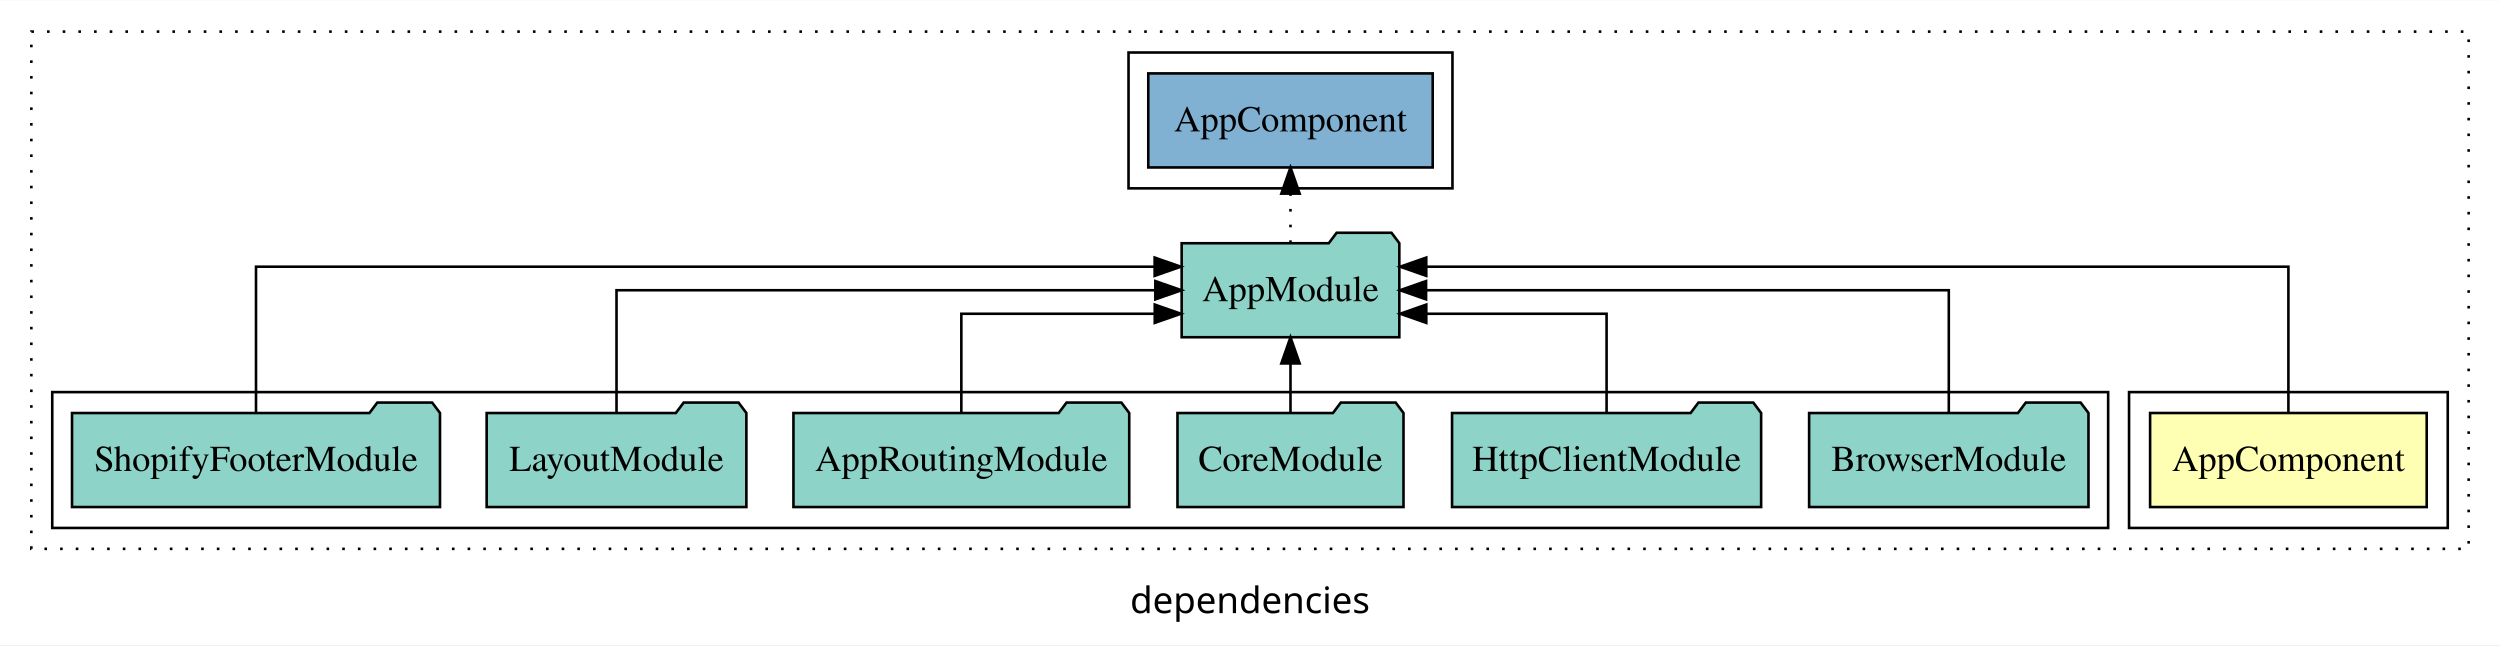
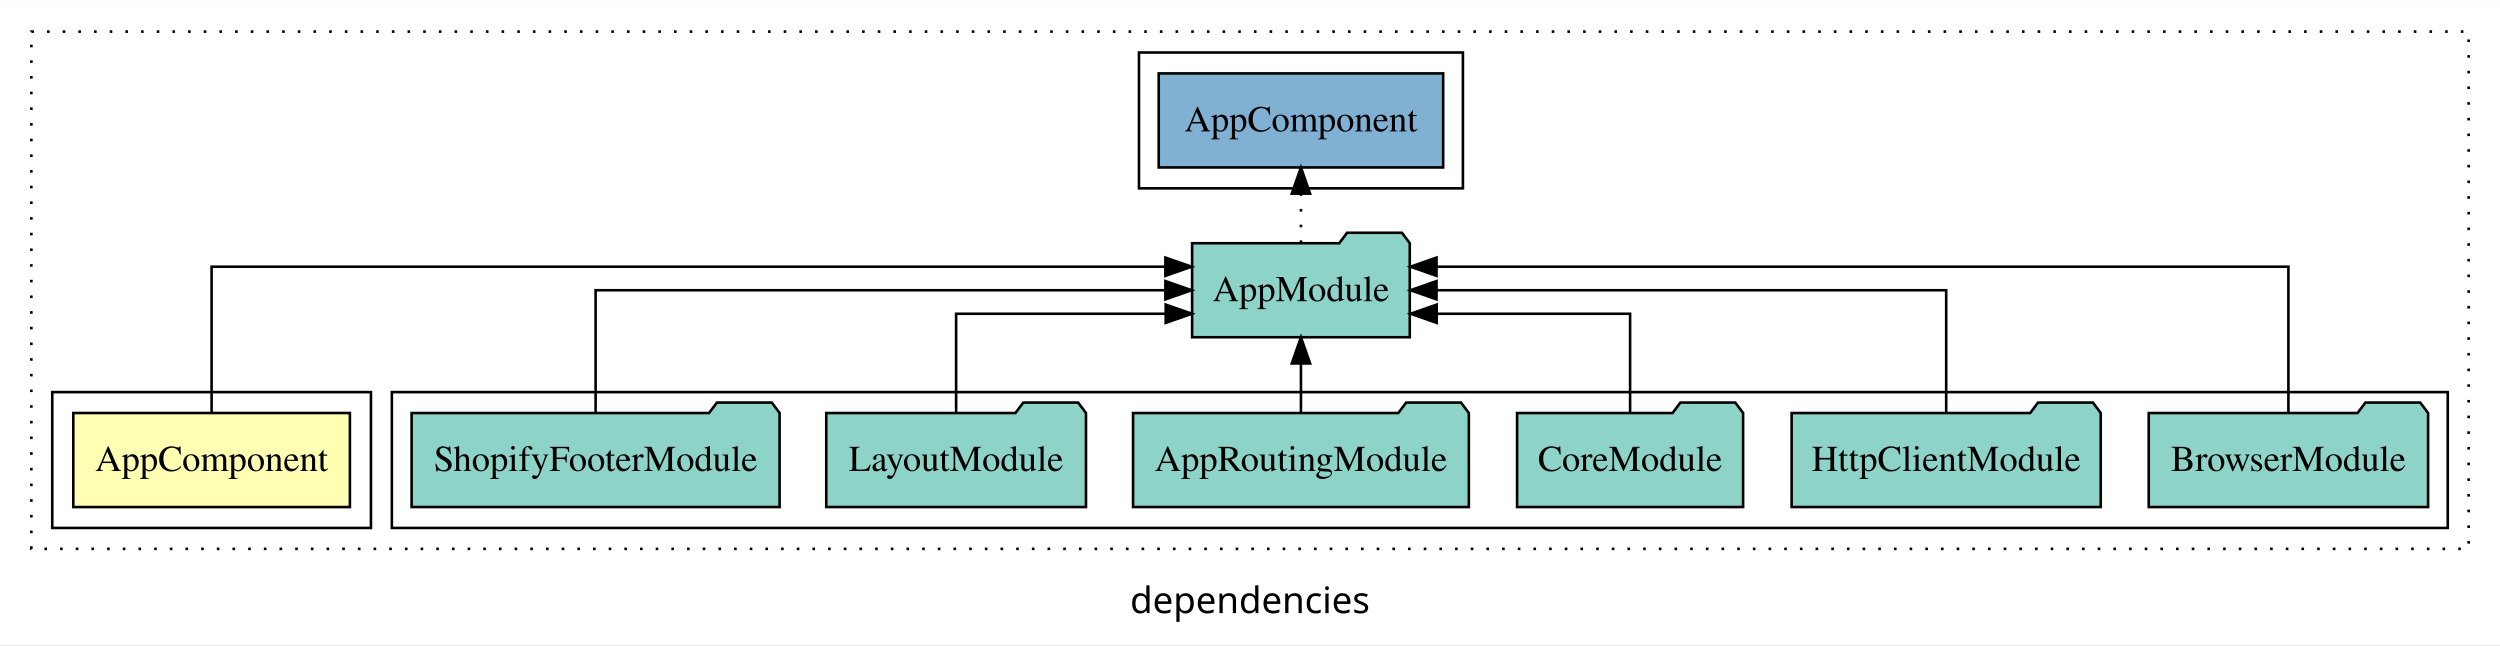
<svg xmlns="http://www.w3.org/2000/svg" width="957pt" height="247pt" viewBox="0.00 0.00 957.00 246.80">
  <g id="graph0" class="graph" transform="scale(1 1) rotate(0) translate(4 242.8)">
    <polygon fill="white" stroke="transparent" points="-4,4 -4,-242.8 953,-242.8 953,4 -4,4" />
    <text text-anchor="middle" x="474.5" y="-8.2" font-family="sans-serif" font-size="14.00">dependencies</text>
    <g id="clust1" class="cluster">
      <polygon fill="none" stroke="black" stroke-dasharray="1,5" points="8,-32.8 8,-230.8 941,-230.8 941,-32.8 8,-32.8" />
    </g>
-     <g id="clust6" class="cluster">
-       <polygon fill="none" stroke="black" points="428,-170.8 428,-222.8 552,-222.8 552,-170.8 428,-170.8" />
+     <g id="clust4" class="cluster">
+       <polygon fill="none" stroke="black" points="146,-40.8 146,-92.8 933,-92.8 933,-40.8 146,-40.8" />
    </g>
    <g id="clust2" class="cluster">
-       <polygon fill="none" stroke="black" points="811,-40.8 811,-92.8 933,-92.8 933,-40.8 811,-40.8" />
+       <polygon fill="none" stroke="black" points="16,-40.8 16,-92.8 138,-92.8 138,-40.8 16,-40.8" />
    </g>
-     <g id="clust4" class="cluster">
-       <polygon fill="none" stroke="black" points="16,-40.8 16,-92.8 803,-92.8 803,-40.8 16,-40.8" />
+     <g id="clust6" class="cluster">
+       <polygon fill="none" stroke="black" points="432,-170.8 432,-222.8 556,-222.8 556,-170.8 432,-170.8" />
    </g>
    <g id="node1" class="node">
-       <polygon fill="#ffffb3" stroke="black" points="924.94,-84.8 819.06,-84.8 819.06,-48.8 924.94,-48.8 924.94,-84.8" />
-       <text text-anchor="middle" x="872" y="-62.6" font-family="Times,serif" font-size="14.00">AppComponent</text>
+       <polygon fill="#ffffb3" stroke="black" points="129.94,-84.8 24.06,-84.8 24.06,-48.8 129.94,-48.8 129.94,-84.8" />
+       <text text-anchor="middle" x="77" y="-62.6" font-family="Times,serif" font-size="14.00">AppComponent</text>
    </g>
    <g id="node2" class="node">
-       <polygon fill="#8dd3c7" stroke="black" points="531.66,-149.8 528.66,-153.8 507.66,-153.8 504.66,-149.8 448.34,-149.8 448.34,-113.8 531.66,-113.8 531.66,-149.8" />
-       <text text-anchor="middle" x="490" y="-127.6" font-family="Times,serif" font-size="14.00">AppModule</text>
+       <polygon fill="#8dd3c7" stroke="black" points="535.66,-149.8 532.66,-153.8 511.66,-153.8 508.66,-149.8 452.34,-149.8 452.34,-113.8 535.66,-113.8 535.66,-149.8" />
+       <text text-anchor="middle" x="494" y="-127.6" font-family="Times,serif" font-size="14.00">AppModule</text>
    </g>
    <g id="edge1" class="edge">
-       <path fill="none" stroke="black" d="M872,-85.09C872,-107.01 872,-140.8 872,-140.8 872,-140.8 541.97,-140.8 541.97,-140.8" />
-       <polygon fill="black" stroke="black" points="541.97,-137.3 531.97,-140.8 541.97,-144.3 541.97,-137.3" />
+       <path fill="none" stroke="black" d="M77,-85.09C77,-107.01 77,-140.8 77,-140.8 77,-140.8 442.11,-140.8 442.11,-140.8" />
+       <polygon fill="black" stroke="black" points="442.11,-144.3 452.11,-140.8 442.11,-137.3 442.11,-144.3" />
    </g>
    <g id="node9" class="node">
-       <polygon fill="#80b1d3" stroke="black" points="544.44,-214.8 435.56,-214.8 435.56,-178.8 544.44,-178.8 544.44,-214.8" />
-       <text text-anchor="middle" x="490" y="-192.6" font-family="Times,serif" font-size="14.00">AppComponent </text>
+       <polygon fill="#80b1d3" stroke="black" points="548.44,-214.8 439.56,-214.8 439.56,-178.8 548.44,-178.8 548.44,-214.8" />
+       <text text-anchor="middle" x="494" y="-192.6" font-family="Times,serif" font-size="14.00">AppComponent </text>
    </g>
    <g id="edge8" class="edge">
-       <path fill="none" stroke="black" stroke-dasharray="1,5" d="M490,-149.91C490,-149.91 490,-168.79 490,-168.79" />
-       <polygon fill="black" stroke="black" points="486.5,-168.79 490,-178.79 493.5,-168.79 486.5,-168.79" />
+       <path fill="none" stroke="black" stroke-dasharray="1,5" d="M494,-149.91C494,-149.91 494,-168.79 494,-168.79" />
+       <polygon fill="black" stroke="black" points="490.5,-168.79 494,-178.79 497.5,-168.79 490.5,-168.79" />
    </g>
    <g id="node3" class="node">
-       <polygon fill="#8dd3c7" stroke="black" points="795.47,-84.8 792.47,-88.8 771.47,-88.8 768.47,-84.8 688.53,-84.8 688.53,-48.8 795.47,-48.8 795.47,-84.8" />
-       <text text-anchor="middle" x="742" y="-62.6" font-family="Times,serif" font-size="14.00">BrowserModule</text>
+       <polygon fill="#8dd3c7" stroke="black" points="925.47,-84.8 922.47,-88.8 901.47,-88.8 898.47,-84.8 818.53,-84.8 818.53,-48.8 925.47,-48.8 925.47,-84.8" />
+       <text text-anchor="middle" x="872" y="-62.6" font-family="Times,serif" font-size="14.00">BrowserModule</text>
    </g>
    <g id="edge2" class="edge">
-       <path fill="none" stroke="black" d="M742,-84.91C742,-104.14 742,-131.8 742,-131.8 742,-131.8 541.9,-131.8 541.9,-131.8" />
-       <polygon fill="black" stroke="black" points="541.9,-128.3 531.9,-131.8 541.9,-135.3 541.9,-128.3" />
+       <path fill="none" stroke="black" d="M872,-85.09C872,-107.01 872,-140.8 872,-140.8 872,-140.8 545.9,-140.8 545.9,-140.8" />
+       <polygon fill="black" stroke="black" points="545.9,-137.3 535.9,-140.8 545.9,-144.3 545.9,-137.3" />
    </g>
    <g id="node4" class="node">
-       <polygon fill="#8dd3c7" stroke="black" points="670.16,-84.8 667.16,-88.8 646.16,-88.8 643.16,-84.8 551.84,-84.8 551.84,-48.8 670.16,-48.8 670.16,-84.8" />
-       <text text-anchor="middle" x="611" y="-62.6" font-family="Times,serif" font-size="14.00">HttpClientModule</text>
+       <polygon fill="#8dd3c7" stroke="black" points="800.16,-84.8 797.16,-88.8 776.16,-88.8 773.16,-84.8 681.84,-84.8 681.84,-48.8 800.16,-48.8 800.16,-84.8" />
+       <text text-anchor="middle" x="741" y="-62.6" font-family="Times,serif" font-size="14.00">HttpClientModule</text>
    </g>
    <g id="edge3" class="edge">
-       <path fill="none" stroke="black" d="M611,-84.83C611,-101.2 611,-122.8 611,-122.8 611,-122.8 541.98,-122.8 541.98,-122.8" />
-       <polygon fill="black" stroke="black" points="541.98,-119.3 531.98,-122.8 541.98,-126.3 541.98,-119.3" />
+       <path fill="none" stroke="black" d="M741,-84.91C741,-104.14 741,-131.8 741,-131.8 741,-131.8 545.9,-131.8 545.9,-131.8" />
+       <polygon fill="black" stroke="black" points="545.9,-128.3 535.9,-131.8 545.9,-135.3 545.9,-128.3" />
    </g>
    <g id="node5" class="node">
-       <polygon fill="#8dd3c7" stroke="black" points="533.26,-84.8 530.26,-88.8 509.26,-88.8 506.26,-84.8 446.74,-84.8 446.74,-48.8 533.26,-48.8 533.26,-84.8" />
-       <text text-anchor="middle" x="490" y="-62.6" font-family="Times,serif" font-size="14.00">CoreModule</text>
+       <polygon fill="#8dd3c7" stroke="black" points="663.26,-84.8 660.26,-88.8 639.26,-88.8 636.26,-84.8 576.74,-84.8 576.74,-48.8 663.26,-48.8 663.26,-84.8" />
+       <text text-anchor="middle" x="620" y="-62.6" font-family="Times,serif" font-size="14.00">CoreModule</text>
    </g>
    <g id="edge4" class="edge">
-       <path fill="none" stroke="black" d="M490,-84.91C490,-84.91 490,-103.79 490,-103.79" />
-       <polygon fill="black" stroke="black" points="486.5,-103.79 490,-113.79 493.5,-103.79 486.5,-103.79" />
+       <path fill="none" stroke="black" d="M620,-84.83C620,-101.2 620,-122.8 620,-122.8 620,-122.8 545.96,-122.8 545.96,-122.8" />
+       <polygon fill="black" stroke="black" points="545.96,-119.3 535.96,-122.8 545.96,-126.3 545.96,-119.3" />
    </g>
    <g id="node6" class="node">
-       <polygon fill="#8dd3c7" stroke="black" points="428.27,-84.8 425.27,-88.8 404.27,-88.8 401.27,-84.8 299.73,-84.8 299.73,-48.8 428.27,-48.8 428.27,-84.8" />
-       <text text-anchor="middle" x="364" y="-62.6" font-family="Times,serif" font-size="14.00">AppRoutingModule</text>
+       <polygon fill="#8dd3c7" stroke="black" points="558.27,-84.8 555.27,-88.8 534.27,-88.8 531.27,-84.8 429.73,-84.8 429.73,-48.8 558.27,-48.8 558.27,-84.8" />
+       <text text-anchor="middle" x="494" y="-62.6" font-family="Times,serif" font-size="14.00">AppRoutingModule</text>
    </g>
    <g id="edge5" class="edge">
-       <path fill="none" stroke="black" d="M364,-84.83C364,-101.2 364,-122.8 364,-122.8 364,-122.8 438.04,-122.8 438.04,-122.8" />
-       <polygon fill="black" stroke="black" points="438.04,-126.3 448.04,-122.8 438.04,-119.3 438.04,-126.3" />
+       <path fill="none" stroke="black" d="M494,-84.91C494,-84.91 494,-103.79 494,-103.79" />
+       <polygon fill="black" stroke="black" points="490.5,-103.79 494,-113.79 497.5,-103.79 490.5,-103.79" />
    </g>
    <g id="node7" class="node">
-       <polygon fill="#8dd3c7" stroke="black" points="281.71,-84.8 278.71,-88.8 257.71,-88.8 254.71,-84.8 182.29,-84.8 182.29,-48.8 281.71,-48.8 281.71,-84.8" />
-       <text text-anchor="middle" x="232" y="-62.6" font-family="Times,serif" font-size="14.00">LayoutModule</text>
+       <polygon fill="#8dd3c7" stroke="black" points="411.71,-84.8 408.71,-88.8 387.71,-88.8 384.71,-84.8 312.29,-84.8 312.29,-48.8 411.71,-48.8 411.71,-84.8" />
+       <text text-anchor="middle" x="362" y="-62.6" font-family="Times,serif" font-size="14.00">LayoutModule</text>
    </g>
    <g id="edge6" class="edge">
-       <path fill="none" stroke="black" d="M232,-84.91C232,-104.14 232,-131.8 232,-131.8 232,-131.8 438.26,-131.8 438.26,-131.8" />
-       <polygon fill="black" stroke="black" points="438.26,-135.3 448.26,-131.8 438.26,-128.3 438.26,-135.3" />
+       <path fill="none" stroke="black" d="M362,-84.83C362,-101.2 362,-122.8 362,-122.8 362,-122.8 442.23,-122.8 442.23,-122.8" />
+       <polygon fill="black" stroke="black" points="442.23,-126.3 452.23,-122.8 442.23,-119.3 442.23,-126.3" />
    </g>
    <g id="node8" class="node">
-       <polygon fill="#8dd3c7" stroke="black" points="164.43,-84.8 161.43,-88.8 140.43,-88.8 137.43,-84.8 23.57,-84.8 23.57,-48.8 164.43,-48.8 164.43,-84.8" />
-       <text text-anchor="middle" x="94" y="-62.6" font-family="Times,serif" font-size="14.00">ShopifyFooterModule</text>
+       <polygon fill="#8dd3c7" stroke="black" points="294.43,-84.8 291.43,-88.8 270.43,-88.8 267.43,-84.8 153.57,-84.8 153.57,-48.8 294.43,-48.8 294.43,-84.8" />
+       <text text-anchor="middle" x="224" y="-62.6" font-family="Times,serif" font-size="14.00">ShopifyFooterModule</text>
    </g>
    <g id="edge7" class="edge">
-       <path fill="none" stroke="black" d="M94,-85.09C94,-107.01 94,-140.8 94,-140.8 94,-140.8 438,-140.8 438,-140.8" />
-       <polygon fill="black" stroke="black" points="438,-144.3 448,-140.8 438,-137.3 438,-144.3" />
+       <path fill="none" stroke="black" d="M224,-84.91C224,-104.14 224,-131.8 224,-131.8 224,-131.8 442.11,-131.8 442.11,-131.8" />
+       <polygon fill="black" stroke="black" points="442.11,-135.3 452.11,-131.8 442.11,-128.3 442.11,-135.3" />
    </g>
  </g>
</svg>
